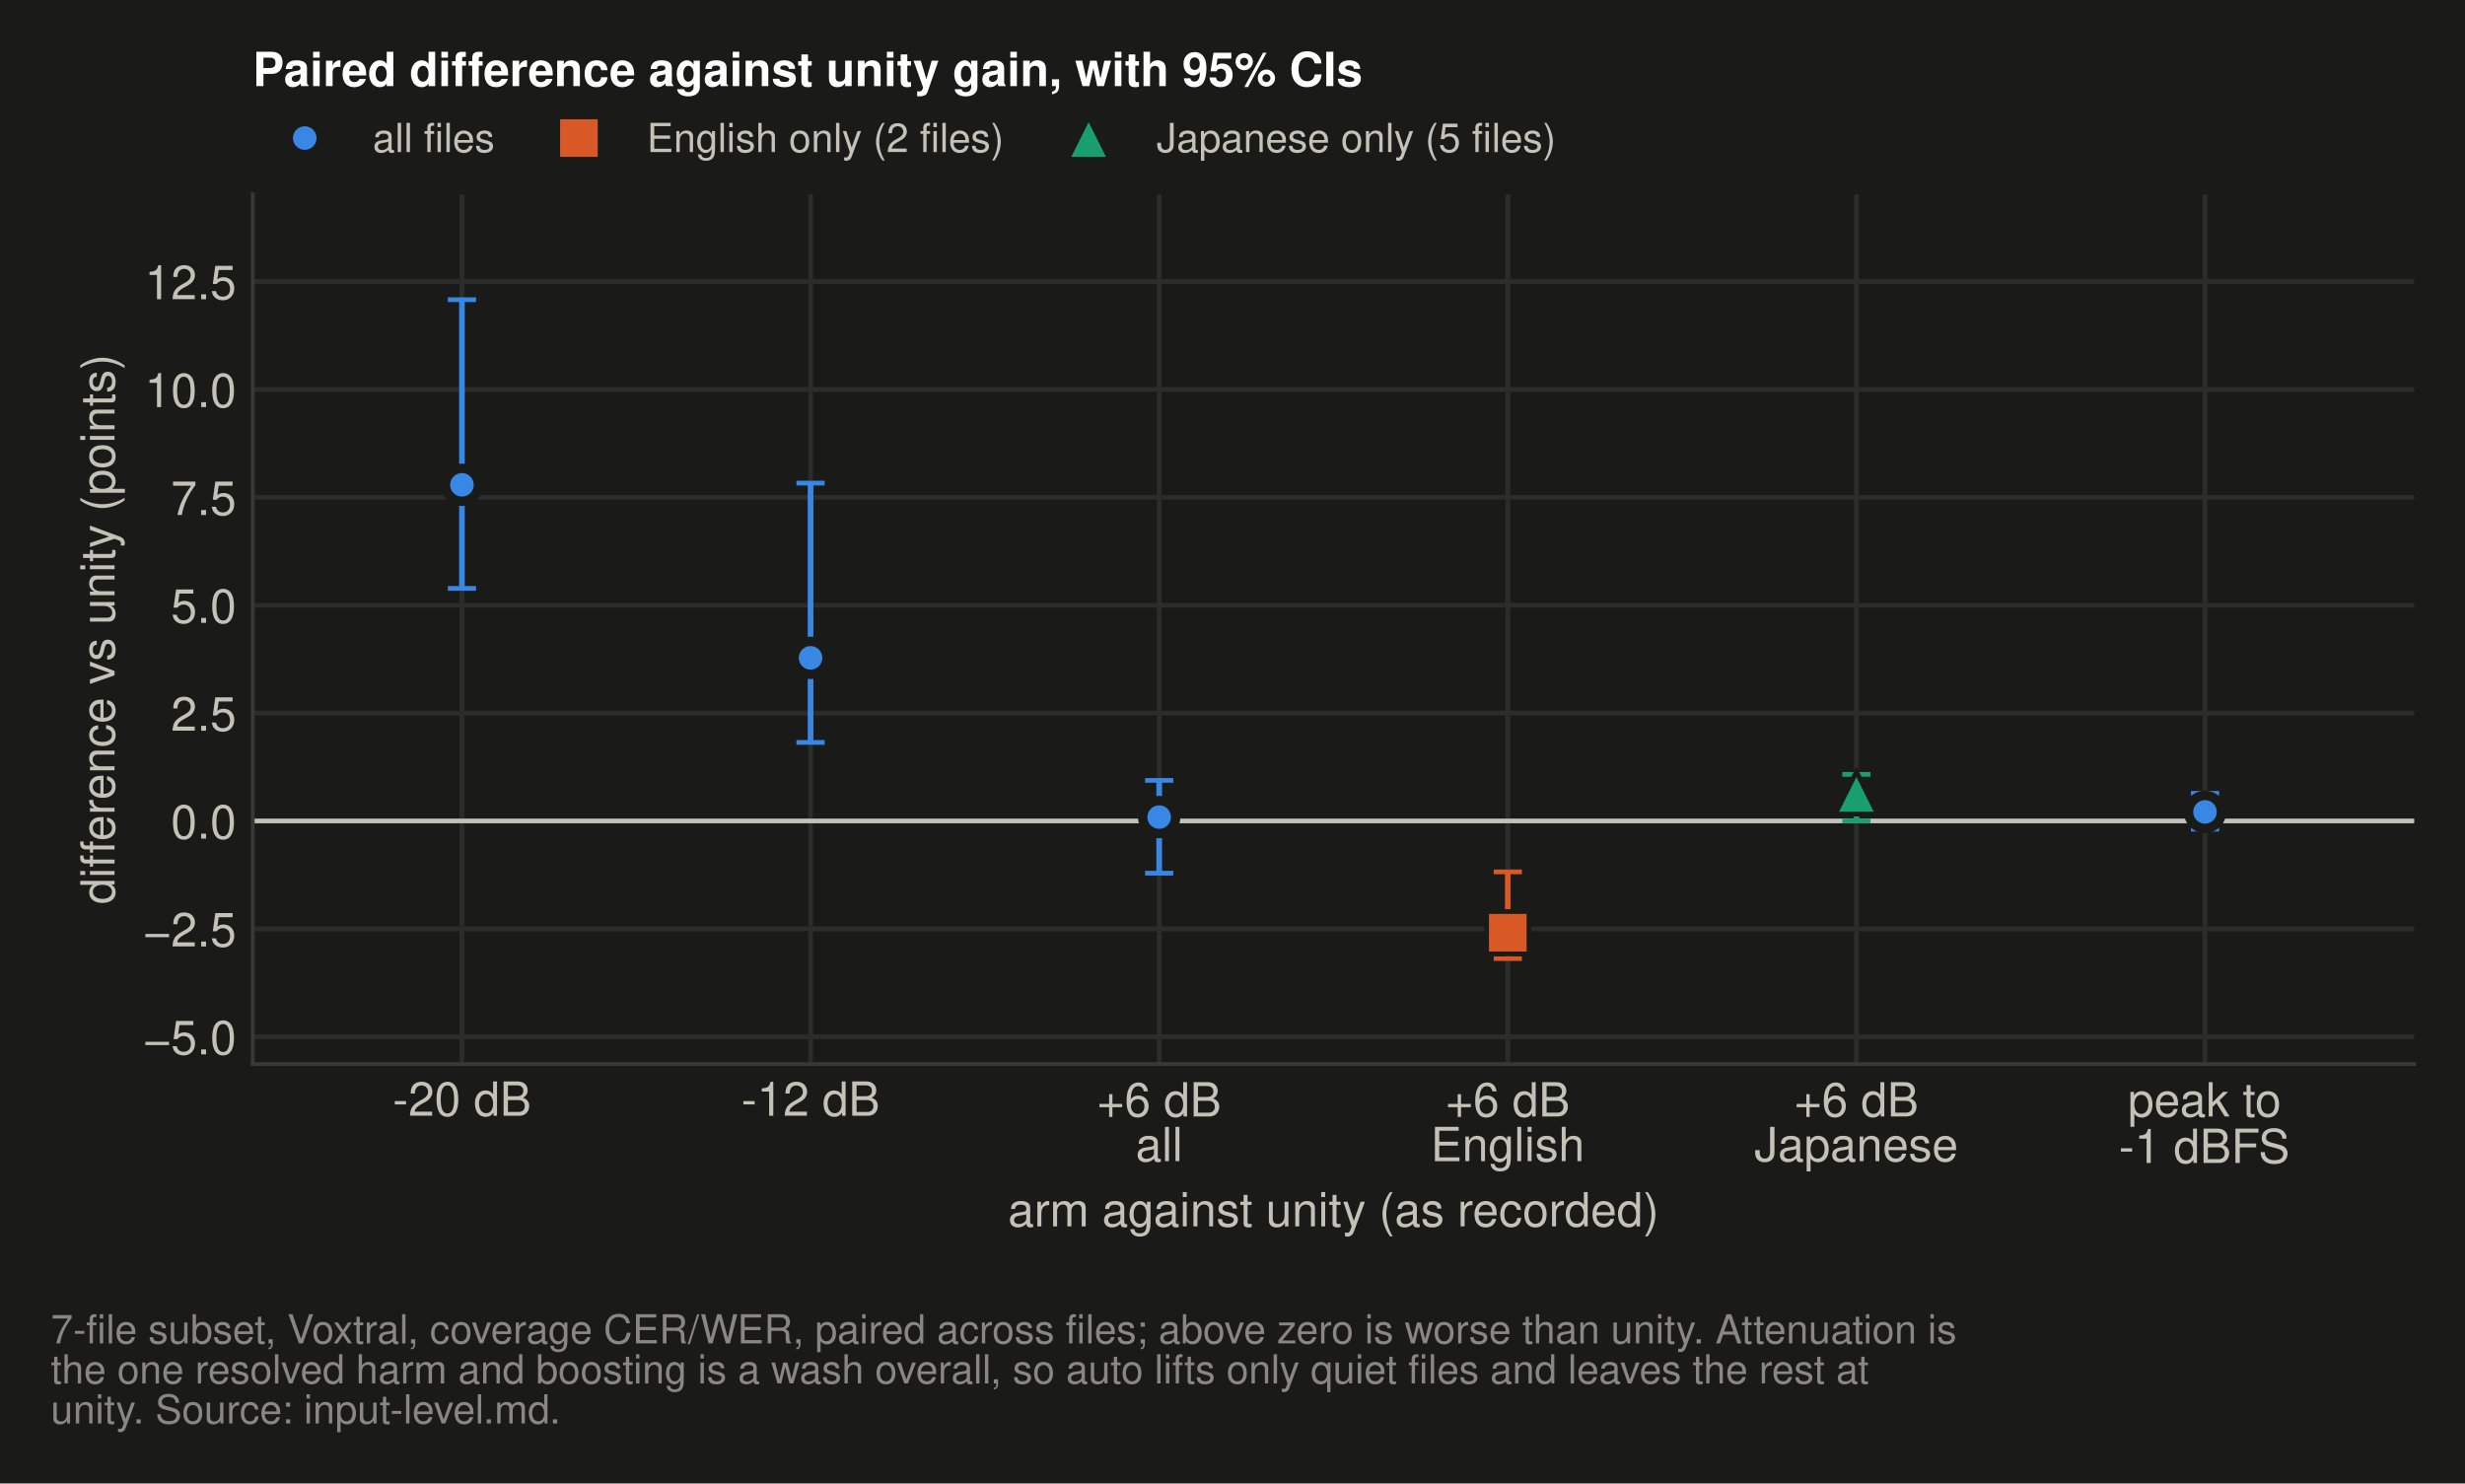
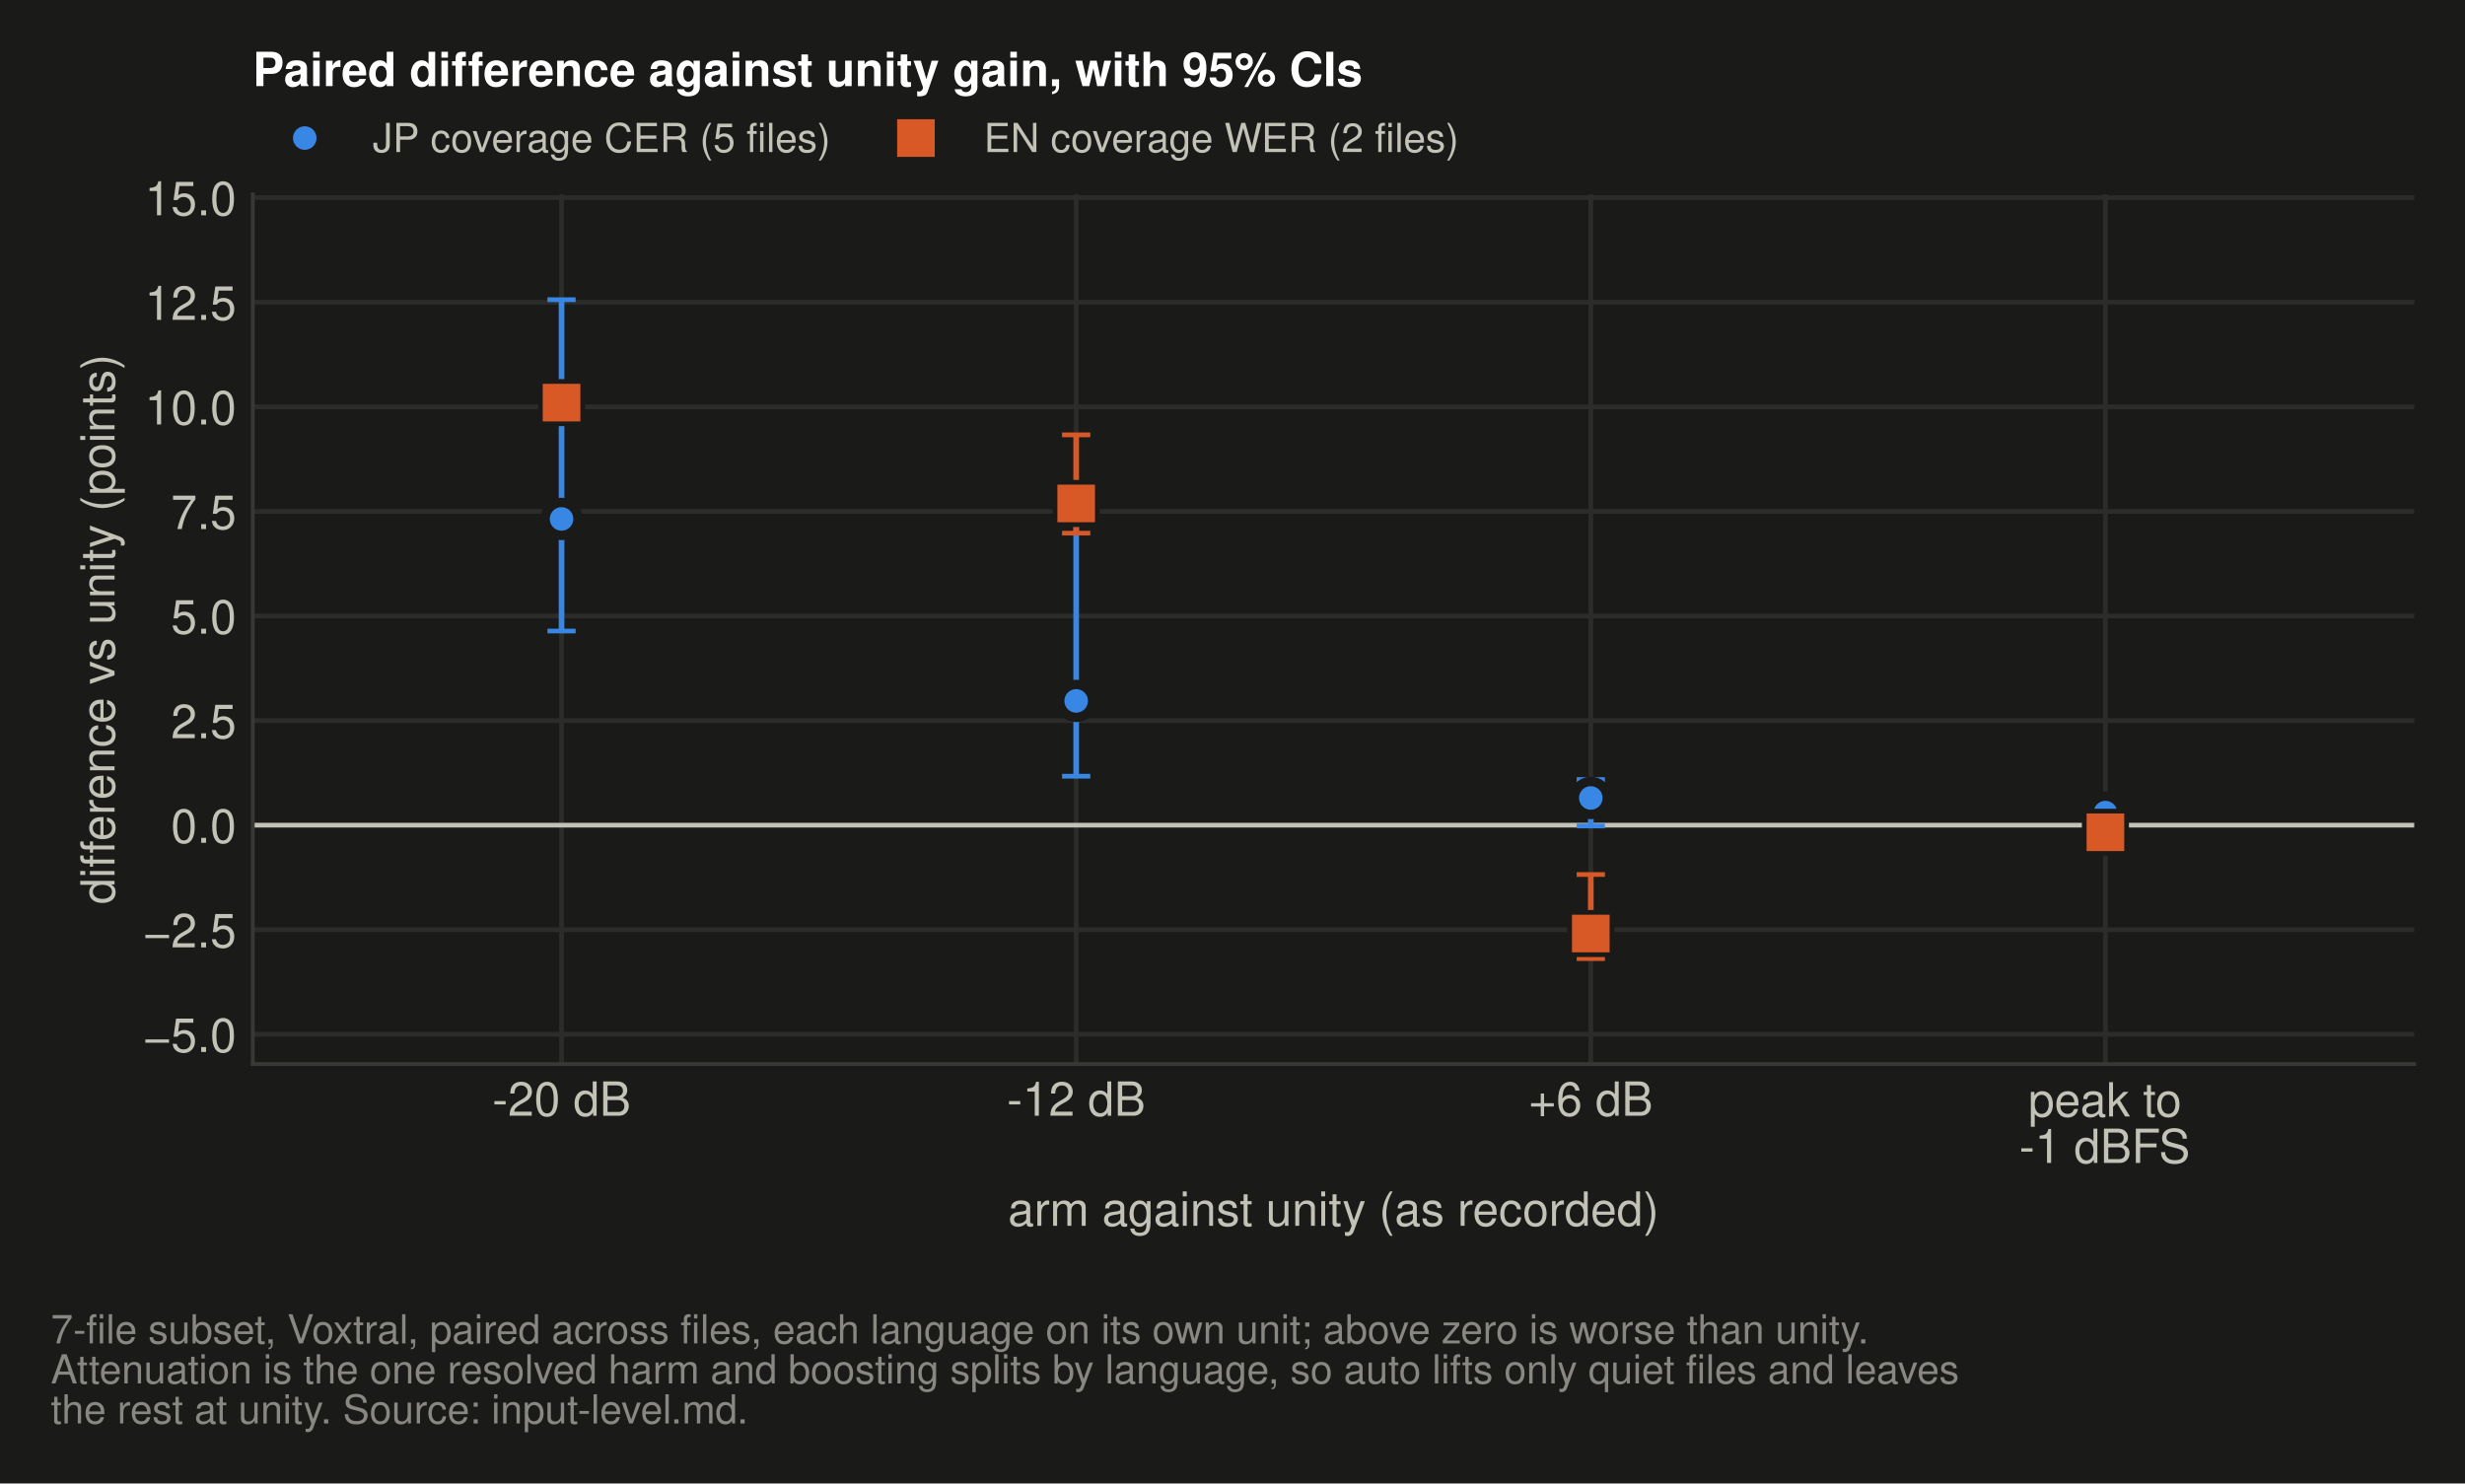
<svg xmlns="http://www.w3.org/2000/svg" xmlns:xlink="http://www.w3.org/1999/xlink" width="524.016pt" height="315.34pt" viewBox="0 0 524.016 315.34" version="1.1">
  <defs>
    <style type="text/css">*{stroke-linejoin: round; stroke-linecap: butt}</style>
  </defs>
  <g id="figure_1">
    <g id="patch_1">
      <path d="M 0 315.34  L 524.016 315.34  L 524.016 0  L 0 0  z " style="fill: #1a1a19" />
    </g>
    <g id="axes_1">
      <g id="patch_2">
        <path d="M 53.736 226.185  L 513.216 226.185  L 513.216 41.3  L 53.736 41.3  z " style="fill: #1a1a19" />
      </g>
      <g id="matplotlib.axis_1">
        <g id="xtick_1">
          <g id="line2d_1">
-             <path d="M 98.202 226.185  L 98.202 41.3  " clip-path="url(#p049ffee1a4)" style="fill: none; stroke: #2c2c2a; stroke-linecap: round" />
+             <path d="M 119.376 226.185  L 119.376 41.3  " clip-path="url(#p049ffee1a4)" style="fill: none; stroke: #2c2c2a; stroke-linecap: round" />
          </g>
          <g id="line2d_2" />
          <g id="text_1">
-             <text style="font-size: 10px; font-family: 'Helvetica', 'Arial', 'DejaVu Sans'; text-anchor: middle; fill: #c3c2b7" x="98.202" y="237.185" transform="rotate(-0 98.20181 237.1851)">-20 dB</text>
+             <text style="font-size: 10px; font-family: 'Helvetica', 'Arial', 'DejaVu Sans'; text-anchor: middle; fill: #c3c2b7" x="119.376" y="237.185" transform="rotate(-0 119.376 237.1851)">-20 dB</text>
          </g>
        </g>
        <g id="xtick_2">
          <g id="line2d_3">
-             <path d="M 172.311 226.185  L 172.311 41.3  " clip-path="url(#p049ffee1a4)" style="fill: none; stroke: #2c2c2a; stroke-linecap: round" />
+             <path d="M 228.776 226.185  L 228.776 41.3  " clip-path="url(#p049ffee1a4)" style="fill: none; stroke: #2c2c2a; stroke-linecap: round" />
          </g>
          <g id="line2d_4" />
          <g id="text_2">
-             <text style="font-size: 10px; font-family: 'Helvetica', 'Arial', 'DejaVu Sans'; text-anchor: middle; fill: #c3c2b7" x="172.311" y="237.185" transform="rotate(-0 172.3115 237.1851)">-12 dB</text>
+             <text style="font-size: 10px; font-family: 'Helvetica', 'Arial', 'DejaVu Sans'; text-anchor: middle; fill: #c3c2b7" x="228.776" y="237.185" transform="rotate(-0 228.776 237.1851)">-12 dB</text>
          </g>
        </g>
        <g id="xtick_3">
          <g id="line2d_5">
-             <path d="M 246.421 226.185  L 246.421 41.3  " clip-path="url(#p049ffee1a4)" style="fill: none; stroke: #2c2c2a; stroke-linecap: round" />
+             <path d="M 338.176 226.185  L 338.176 41.3  " clip-path="url(#p049ffee1a4)" style="fill: none; stroke: #2c2c2a; stroke-linecap: round" />
          </g>
          <g id="line2d_6" />
          <g id="text_3">
-             <text style="font-size: 10px; font-family: 'Helvetica', 'Arial', 'DejaVu Sans'; fill: #c3c2b7" transform="translate(233.2157 237.334)">+6 dB</text>
-             <text style="font-size: 10px; font-family: 'Helvetica', 'Arial', 'DejaVu Sans'; fill: #c3c2b7" transform="translate(241.4188 246.8311)">all</text>
+             <text style="font-size: 10px; font-family: 'Helvetica', 'Arial', 'DejaVu Sans'; text-anchor: middle; fill: #c3c2b7" x="338.176" y="237.185" transform="rotate(-0 338.176 237.1851)">+6 dB</text>
          </g>
        </g>
        <g id="xtick_4">
          <g id="line2d_7">
-             <path d="M 320.531 226.185  L 320.531 41.3  " clip-path="url(#p049ffee1a4)" style="fill: none; stroke: #2c2c2a; stroke-linecap: round" />
+             <path d="M 447.576 226.185  L 447.576 41.3  " clip-path="url(#p049ffee1a4)" style="fill: none; stroke: #2c2c2a; stroke-linecap: round" />
          </g>
          <g id="line2d_8" />
          <g id="text_4">
-             <text style="font-size: 10px; font-family: 'Helvetica', 'Arial', 'DejaVu Sans'; fill: #c3c2b7" transform="translate(307.3254 237.334)">+6 dB</text>
-             <text style="font-size: 10px; font-family: 'Helvetica', 'Arial', 'DejaVu Sans'; fill: #c3c2b7" transform="translate(304.1324 246.8311)">English</text>
-           </g>
-         </g>
-         <g id="xtick_5">
-           <g id="line2d_9">
-             <path d="M 394.641 226.185  L 394.641 41.3  " clip-path="url(#p049ffee1a4)" style="fill: none; stroke: #2c2c2a; stroke-linecap: round" />
-           </g>
-           <g id="line2d_10" />
-           <g id="text_5">
-             <text style="font-size: 10px; font-family: 'Helvetica', 'Arial', 'DejaVu Sans'; fill: #c3c2b7" transform="translate(381.435 237.334)">+6 dB</text>
-             <text style="font-size: 10px; font-family: 'Helvetica', 'Arial', 'DejaVu Sans'; fill: #c3c2b7" transform="translate(372.9577 246.8311)">Japanese</text>
-           </g>
-         </g>
-         <g id="xtick_6">
-           <g id="line2d_11">
-             <path d="M 468.75 226.185  L 468.75 41.3  " clip-path="url(#p049ffee1a4)" style="fill: none; stroke: #2c2c2a; stroke-linecap: round" />
-           </g>
-           <g id="line2d_12" />
-           <g id="text_6">
-             <text style="font-size: 10px; font-family: 'Helvetica', 'Arial', 'DejaVu Sans'; fill: #c3c2b7" transform="translate(452.3502 237.334)">peak to</text>
-             <text style="font-size: 10px; font-family: 'Helvetica', 'Arial', 'DejaVu Sans'; fill: #c3c2b7" transform="translate(450.4111 247.2162)">-1 dBFS</text>
-           </g>
-         </g>
-         <g id="text_7">
-           <text style="font-size: 10px; font-family: 'Helvetica', 'Arial', 'DejaVu Sans'; text-anchor: middle; fill: #c3c2b7" x="283.476" y="260.692" transform="rotate(-0 283.476 260.6925)">arm against unity (as recorded)</text>
+             <text style="font-size: 10px; font-family: 'Helvetica', 'Arial', 'DejaVu Sans'; fill: #c3c2b7" transform="translate(431.176 237.334)">peak to</text>
+             <text style="font-size: 10px; font-family: 'Helvetica', 'Arial', 'DejaVu Sans'; fill: #c3c2b7" transform="translate(429.2369 247.2162)">-1 dBFS</text>
+           </g>
+         </g>
+         <g id="text_5">
+           <text style="font-size: 10px; font-family: 'Helvetica', 'Arial', 'DejaVu Sans'; text-anchor: middle; fill: #c3c2b7" x="283.476" y="260.564" transform="rotate(-0 283.476 260.5644)">arm against unity (as recorded)</text>
        </g>
      </g>
      <g id="matplotlib.axis_2">
        <g id="ytick_1">
+           <g id="line2d_9">
+             <path d="M 53.736 219.871  L 513.216 219.871  " clip-path="url(#p049ffee1a4)" style="fill: none; stroke: #2c2c2a; stroke-linecap: round" />
+           </g>
+           <g id="line2d_10" />
+           <g id="text_6">
+             <text style="font-size: 10px; font-family: 'Helvetica', 'Arial', 'DejaVu Sans'; text-anchor: end; fill: #c3c2b7" x="50.236" y="223.621" transform="rotate(-0 50.236 223.6211)">−5.0</text>
+           </g>
+         </g>
+         <g id="ytick_2">
+           <g id="line2d_11">
+             <path d="M 53.736 197.639  L 513.216 197.639  " clip-path="url(#p049ffee1a4)" style="fill: none; stroke: #2c2c2a; stroke-linecap: round" />
+           </g>
+           <g id="line2d_12" />
+           <g id="text_7">
+             <text style="font-size: 10px; font-family: 'Helvetica', 'Arial', 'DejaVu Sans'; text-anchor: end; fill: #c3c2b7" x="50.236" y="201.389" transform="rotate(-0 50.236 201.3886)">−2.5</text>
+           </g>
+         </g>
+         <g id="ytick_3">
          <g id="line2d_13">
-             <path d="M 53.736 220.377  L 513.216 220.377  " clip-path="url(#p049ffee1a4)" style="fill: none; stroke: #2c2c2a; stroke-linecap: round" />
+             <path d="M 53.736 175.406  L 513.216 175.406  " clip-path="url(#p049ffee1a4)" style="fill: none; stroke: #2c2c2a; stroke-linecap: round" />
          </g>
          <g id="line2d_14" />
          <g id="text_8">
-             <text style="font-size: 10px; font-family: 'Helvetica', 'Arial', 'DejaVu Sans'; text-anchor: end; fill: #c3c2b7" x="50.236" y="224.127" transform="rotate(-0 50.236 224.127)">−5.0</text>
-           </g>
-         </g>
-         <g id="ytick_2">
+             <text style="font-size: 10px; font-family: 'Helvetica', 'Arial', 'DejaVu Sans'; text-anchor: end; fill: #c3c2b7" x="50.236" y="179.156" transform="rotate(-0 50.236 179.1562)">0.0</text>
+           </g>
+         </g>
+         <g id="ytick_4">
          <g id="line2d_15">
-             <path d="M 53.736 197.446  L 513.216 197.446  " clip-path="url(#p049ffee1a4)" style="fill: none; stroke: #2c2c2a; stroke-linecap: round" />
+             <path d="M 53.736 153.174  L 513.216 153.174  " clip-path="url(#p049ffee1a4)" style="fill: none; stroke: #2c2c2a; stroke-linecap: round" />
          </g>
          <g id="line2d_16" />
          <g id="text_9">
-             <text style="font-size: 10px; font-family: 'Helvetica', 'Arial', 'DejaVu Sans'; text-anchor: end; fill: #c3c2b7" x="50.236" y="201.196" transform="rotate(-0 50.236 201.1957)">−2.5</text>
-           </g>
-         </g>
-         <g id="ytick_3">
+             <text style="font-size: 10px; font-family: 'Helvetica', 'Arial', 'DejaVu Sans'; text-anchor: end; fill: #c3c2b7" x="50.236" y="156.924" transform="rotate(-0 50.236 156.9237)">2.5</text>
+           </g>
+         </g>
+         <g id="ytick_5">
          <g id="line2d_17">
-             <path d="M 53.736 174.514  L 513.216 174.514  " clip-path="url(#p049ffee1a4)" style="fill: none; stroke: #2c2c2a; stroke-linecap: round" />
+             <path d="M 53.736 130.941  L 513.216 130.941  " clip-path="url(#p049ffee1a4)" style="fill: none; stroke: #2c2c2a; stroke-linecap: round" />
          </g>
          <g id="line2d_18" />
          <g id="text_10">
-             <text style="font-size: 10px; font-family: 'Helvetica', 'Arial', 'DejaVu Sans'; text-anchor: end; fill: #c3c2b7" x="50.236" y="178.264" transform="rotate(-0 50.236 178.2644)">0.0</text>
-           </g>
-         </g>
-         <g id="ytick_4">
+             <text style="font-size: 10px; font-family: 'Helvetica', 'Arial', 'DejaVu Sans'; text-anchor: end; fill: #c3c2b7" x="50.236" y="134.691" transform="rotate(-0 50.236 134.6912)">5.0</text>
+           </g>
+         </g>
+         <g id="ytick_6">
          <g id="line2d_19">
-             <path d="M 53.736 151.583  L 513.216 151.583  " clip-path="url(#p049ffee1a4)" style="fill: none; stroke: #2c2c2a; stroke-linecap: round" />
+             <path d="M 53.736 108.709  L 513.216 108.709  " clip-path="url(#p049ffee1a4)" style="fill: none; stroke: #2c2c2a; stroke-linecap: round" />
          </g>
          <g id="line2d_20" />
          <g id="text_11">
-             <text style="font-size: 10px; font-family: 'Helvetica', 'Arial', 'DejaVu Sans'; text-anchor: end; fill: #c3c2b7" x="50.236" y="155.333" transform="rotate(-0 50.236 155.3331)">2.5</text>
-           </g>
-         </g>
-         <g id="ytick_5">
+             <text style="font-size: 10px; font-family: 'Helvetica', 'Arial', 'DejaVu Sans'; text-anchor: end; fill: #c3c2b7" x="50.236" y="112.459" transform="rotate(-0 50.236 112.4588)">7.5</text>
+           </g>
+         </g>
+         <g id="ytick_7">
          <g id="line2d_21">
-             <path d="M 53.736 128.652  L 513.216 128.652  " clip-path="url(#p049ffee1a4)" style="fill: none; stroke: #2c2c2a; stroke-linecap: round" />
+             <path d="M 53.736 86.476  L 513.216 86.476  " clip-path="url(#p049ffee1a4)" style="fill: none; stroke: #2c2c2a; stroke-linecap: round" />
          </g>
          <g id="line2d_22" />
          <g id="text_12">
-             <text style="font-size: 10px; font-family: 'Helvetica', 'Arial', 'DejaVu Sans'; text-anchor: end; fill: #c3c2b7" x="50.236" y="132.402" transform="rotate(-0 50.236 132.4018)">5.0</text>
-           </g>
-         </g>
-         <g id="ytick_6">
+             <text style="font-size: 10px; font-family: 'Helvetica', 'Arial', 'DejaVu Sans'; text-anchor: end; fill: #c3c2b7" x="50.236" y="90.226" transform="rotate(-0 50.236 90.22634)">10.0</text>
+           </g>
+         </g>
+         <g id="ytick_8">
          <g id="line2d_23">
-             <path d="M 53.736 105.72  L 513.216 105.72  " clip-path="url(#p049ffee1a4)" style="fill: none; stroke: #2c2c2a; stroke-linecap: round" />
+             <path d="M 53.736 64.244  L 513.216 64.244  " clip-path="url(#p049ffee1a4)" style="fill: none; stroke: #2c2c2a; stroke-linecap: round" />
          </g>
          <g id="line2d_24" />
          <g id="text_13">
-             <text style="font-size: 10px; font-family: 'Helvetica', 'Arial', 'DejaVu Sans'; text-anchor: end; fill: #c3c2b7" x="50.236" y="109.47" transform="rotate(-0 50.236 109.4705)">7.5</text>
-           </g>
-         </g>
-         <g id="ytick_7">
+             <text style="font-size: 10px; font-family: 'Helvetica', 'Arial', 'DejaVu Sans'; text-anchor: end; fill: #c3c2b7" x="50.236" y="67.994" transform="rotate(-0 50.236 67.99389)">12.5</text>
+           </g>
+         </g>
+         <g id="ytick_9">
          <g id="line2d_25">
-             <path d="M 53.736 82.789  L 513.216 82.789  " clip-path="url(#p049ffee1a4)" style="fill: none; stroke: #2c2c2a; stroke-linecap: round" />
+             <path d="M 53.736 42.011  L 513.216 42.011  " clip-path="url(#p049ffee1a4)" style="fill: none; stroke: #2c2c2a; stroke-linecap: round" />
          </g>
          <g id="line2d_26" />
          <g id="text_14">
-             <text style="font-size: 10px; font-family: 'Helvetica', 'Arial', 'DejaVu Sans'; text-anchor: end; fill: #c3c2b7" x="50.236" y="86.539" transform="rotate(-0 50.236 86.53916)">10.0</text>
-           </g>
-         </g>
-         <g id="ytick_8">
-           <g id="line2d_27">
-             <path d="M 53.736 59.858  L 513.216 59.858  " clip-path="url(#p049ffee1a4)" style="fill: none; stroke: #2c2c2a; stroke-linecap: round" />
-           </g>
-           <g id="line2d_28" />
-           <g id="text_15">
-             <text style="font-size: 10px; font-family: 'Helvetica', 'Arial', 'DejaVu Sans'; text-anchor: end; fill: #c3c2b7" x="50.236" y="63.608" transform="rotate(-0 50.236 63.60785)">12.5</text>
-           </g>
-         </g>
-         <g id="text_16">
+             <text style="font-size: 10px; font-family: 'Helvetica', 'Arial', 'DejaVu Sans'; text-anchor: end; fill: #c3c2b7" x="50.236" y="45.761" transform="rotate(-0 50.236 45.76144)">15.0</text>
+           </g>
+         </g>
+         <g id="text_15">
          <text style="font-size: 10px; font-family: 'Helvetica', 'Arial', 'DejaVu Sans'; text-anchor: middle; fill: #c3c2b7" x="24.352" y="133.743" transform="rotate(-90 24.35162 133.7425)">difference vs unity (points)</text>
        </g>
      </g>
+       <g id="line2d_27">
+         <path d="M 53.736 175.406  L 513.216 175.406  " clip-path="url(#p049ffee1a4)" style="fill: none; stroke: #c3c2b7; stroke-linecap: round" />
+       </g>
+       <g id="LineCollection_1">
+         <path d="M 119.376 134.143  L 119.376 63.71  " clip-path="url(#p049ffee1a4)" style="fill: none; stroke: #3987e5; stroke-width: 1.2" />
+         <path d="M 228.776 165.001  L 228.776 106.841  " clip-path="url(#p049ffee1a4)" style="fill: none; stroke: #3987e5; stroke-width: 1.2" />
+         <path d="M 338.176 175.584  L 338.176 165.713  " clip-path="url(#p049ffee1a4)" style="fill: none; stroke: #3987e5; stroke-width: 1.2" />
+       </g>
+       <g id="line2d_28">
+         <defs>
+           <path id="ma3156ba2cf" d="M 3 0  L -3 -0  " style="stroke: #3987e5" />
+         </defs>
+         <g clip-path="url(#p049ffee1a4)">
+           <use xlink:href="#ma3156ba2cf" x="119.376" y="134.143" style="fill: #1f77b4; stroke: #3987e5" />
+           <use xlink:href="#ma3156ba2cf" x="228.776" y="165.001" style="fill: #1f77b4; stroke: #3987e5" />
+           <use xlink:href="#ma3156ba2cf" x="338.176" y="175.584" style="fill: #1f77b4; stroke: #3987e5" />
+         </g>
+       </g>
      <g id="line2d_29">
-         <path d="M 53.736 174.514  L 513.216 174.514  " clip-path="url(#p049ffee1a4)" style="fill: none; stroke: #c3c2b7; stroke-linecap: round" />
-       </g>
-       <g id="LineCollection_1">
-         <path d="M 98.202 125.075  L 98.202 63.71  " clip-path="url(#p049ffee1a4)" style="fill: none; stroke: #3987e5; stroke-width: 1.2" />
-         <path d="M 172.311 157.82  L 172.311 102.694  " clip-path="url(#p049ffee1a4)" style="fill: none; stroke: #3987e5; stroke-width: 1.2" />
-         <path d="M 246.421 185.613  L 246.421 165.892  " clip-path="url(#p049ffee1a4)" style="fill: none; stroke: #3987e5; stroke-width: 1.2" />
-         <path d="M 468.75 176.257  L 468.75 168.644  " clip-path="url(#p049ffee1a4)" style="fill: none; stroke: #3987e5; stroke-width: 1.2" />
+         <g clip-path="url(#p049ffee1a4)">
+           <use xlink:href="#ma3156ba2cf" x="119.376" y="63.71" style="fill: #1f77b4; stroke: #3987e5" />
+           <use xlink:href="#ma3156ba2cf" x="228.776" y="106.841" style="fill: #1f77b4; stroke: #3987e5" />
+           <use xlink:href="#ma3156ba2cf" x="338.176" y="165.713" style="fill: #1f77b4; stroke: #3987e5" />
+         </g>
+       </g>
+       <g id="LineCollection_2">
+         <path d="M 119.376 85.587  L 119.376 85.409  " clip-path="url(#p049ffee1a4)" style="fill: none; stroke: #d95926; stroke-width: 1.2" />
+         <path d="M 228.776 113.333  L 228.776 92.435  " clip-path="url(#p049ffee1a4)" style="fill: none; stroke: #d95926; stroke-width: 1.2" />
+         <path d="M 338.176 203.775  L 338.176 185.9  " clip-path="url(#p049ffee1a4)" style="fill: none; stroke: #d95926; stroke-width: 1.2" />
      </g>
      <g id="line2d_30">
        <defs>
-           <path id="ma3156ba2cf" d="M 3 0  L -3 -0  " style="stroke: #3987e5" />
-         </defs>
-         <g clip-path="url(#p049ffee1a4)">
-           <use xlink:href="#ma3156ba2cf" x="98.202" y="125.075" style="fill: #1f77b4; stroke: #3987e5" />
-           <use xlink:href="#ma3156ba2cf" x="172.311" y="157.82" style="fill: #1f77b4; stroke: #3987e5" />
-           <use xlink:href="#ma3156ba2cf" x="246.421" y="185.613" style="fill: #1f77b4; stroke: #3987e5" />
-           <use xlink:href="#ma3156ba2cf" x="468.75" y="176.257" style="fill: #1f77b4; stroke: #3987e5" />
+           <path id="m15b99c2aa6" d="M 3 0  L -3 -0  " style="stroke: #d95926" />
+         </defs>
+         <g clip-path="url(#p049ffee1a4)">
+           <use xlink:href="#m15b99c2aa6" x="119.376" y="85.587" style="fill: #1f77b4; stroke: #d95926" />
+           <use xlink:href="#m15b99c2aa6" x="228.776" y="113.333" style="fill: #1f77b4; stroke: #d95926" />
+           <use xlink:href="#m15b99c2aa6" x="338.176" y="203.775" style="fill: #1f77b4; stroke: #d95926" />
        </g>
      </g>
      <g id="line2d_31">
        <g clip-path="url(#p049ffee1a4)">
-           <use xlink:href="#ma3156ba2cf" x="98.202" y="63.71" style="fill: #1f77b4; stroke: #3987e5" />
-           <use xlink:href="#ma3156ba2cf" x="172.311" y="102.694" style="fill: #1f77b4; stroke: #3987e5" />
-           <use xlink:href="#ma3156ba2cf" x="246.421" y="165.892" style="fill: #1f77b4; stroke: #3987e5" />
-           <use xlink:href="#ma3156ba2cf" x="468.75" y="168.644" style="fill: #1f77b4; stroke: #3987e5" />
-         </g>
-       </g>
-       <g id="LineCollection_2">
-         <path d="M 320.531 203.775  L 320.531 185.338  " clip-path="url(#p049ffee1a4)" style="fill: none; stroke: #d95926; stroke-width: 1.2" />
-       </g>
-       <g id="line2d_32">
-         <defs>
-           <path id="m15b99c2aa6" d="M 3 0  L -3 -0  " style="stroke: #d95926" />
-         </defs>
-         <g clip-path="url(#p049ffee1a4)">
-           <use xlink:href="#m15b99c2aa6" x="320.531" y="203.775" style="fill: #1f77b4; stroke: #d95926" />
-         </g>
-       </g>
-       <g id="line2d_33">
-         <g clip-path="url(#p049ffee1a4)">
-           <use xlink:href="#m15b99c2aa6" x="320.531" y="185.338" style="fill: #1f77b4; stroke: #d95926" />
-         </g>
-       </g>
-       <g id="LineCollection_3">
-         <path d="M 394.641 174.514  L 394.641 164.608  " clip-path="url(#p049ffee1a4)" style="fill: none; stroke: #199e70; stroke-width: 1.2" />
-       </g>
-       <g id="line2d_34">
-         <defs>
-           <path id="m2e1cc6d336" d="M 3 0  L -3 -0  " style="stroke: #199e70" />
-         </defs>
-         <g clip-path="url(#p049ffee1a4)">
-           <use xlink:href="#m2e1cc6d336" x="394.641" y="174.514" style="fill: #1f77b4; stroke: #199e70" />
-         </g>
-       </g>
-       <g id="line2d_35">
-         <g clip-path="url(#p049ffee1a4)">
-           <use xlink:href="#m2e1cc6d336" x="394.641" y="164.608" style="fill: #1f77b4; stroke: #199e70" />
+           <use xlink:href="#m15b99c2aa6" x="119.376" y="85.409" style="fill: #1f77b4; stroke: #d95926" />
+           <use xlink:href="#m15b99c2aa6" x="228.776" y="92.435" style="fill: #1f77b4; stroke: #d95926" />
+           <use xlink:href="#m15b99c2aa6" x="338.176" y="185.9" style="fill: #1f77b4; stroke: #d95926" />
        </g>
      </g>
      <g id="patch_3">
        <path d="M 53.736 226.185  L 53.736 41.3  " style="fill: none; stroke: #383835; stroke-width: 0.8; stroke-linejoin: miter; stroke-linecap: square" />
      </g>
      <g id="patch_4">
        <path d="M 53.736 226.185  L 513.216 226.185  " style="fill: none; stroke: #383835; stroke-width: 0.8; stroke-linejoin: miter; stroke-linecap: square" />
      </g>
-       <g id="line2d_36">
+       <g id="line2d_32">
        <defs>
          <path id="m3d7b4c0e3e" d="M 0 3.5  C 0.928 3.5 1.819 3.131 2.475 2.475  C 3.131 1.819 3.5 0.928 3.5 0  C 3.5 -0.928 3.131 -1.819 2.475 -2.475  C 1.819 -3.131 0.928 -3.5 0 -3.5  C -0.928 -3.5 -1.819 -3.131 -2.475 -2.475  C -3.131 -1.819 -3.5 -0.928 -3.5 0  C -3.5 0.928 -3.131 1.819 -2.475 2.475  C -1.819 3.131 -0.928 3.5 0 3.5  z " style="stroke: #1a1a19; stroke-width: 2" />
        </defs>
        <g clip-path="url(#p049ffee1a4)">
-           <use xlink:href="#m3d7b4c0e3e" x="98.202" y="103.06" style="fill: #3987e5; stroke: #1a1a19; stroke-width: 2" />
-           <use xlink:href="#m3d7b4c0e3e" x="172.311" y="139.842" style="fill: #3987e5; stroke: #1a1a19; stroke-width: 2" />
-           <use xlink:href="#m3d7b4c0e3e" x="246.421" y="173.689" style="fill: #3987e5; stroke: #1a1a19; stroke-width: 2" />
-           <use xlink:href="#m3d7b4c0e3e" x="468.75" y="172.588" style="fill: #3987e5; stroke: #1a1a19; stroke-width: 2" />
-         </g>
-       </g>
-       <g id="line2d_37">
+           <use xlink:href="#m3d7b4c0e3e" x="119.376" y="110.31" style="fill: #3987e5; stroke: #1a1a19; stroke-width: 2" />
+           <use xlink:href="#m3d7b4c0e3e" x="228.776" y="148.994" style="fill: #3987e5; stroke: #1a1a19; stroke-width: 2" />
+           <use xlink:href="#m3d7b4c0e3e" x="338.176" y="169.626" style="fill: #3987e5; stroke: #1a1a19; stroke-width: 2" />
+           <use xlink:href="#m3d7b4c0e3e" x="447.576" y="172.738" style="fill: #3987e5; stroke: #1a1a19; stroke-width: 2" />
+         </g>
+       </g>
+       <g id="line2d_33">
        <defs>
          <path id="m81e0faa51b" d="M -4.5 4.5  L 4.5 4.5  L 4.5 -4.5  L -4.5 -4.5  z " style="stroke: #1a1a19; stroke-linejoin: miter" />
        </defs>
        <g clip-path="url(#p049ffee1a4)">
-           <use xlink:href="#m81e0faa51b" x="320.531" y="198.271" style="fill: #d95926; stroke: #1a1a19; stroke-linejoin: miter" />
-         </g>
-       </g>
-       <g id="line2d_38">
-         <defs>
-           <path id="m14c831bd54" d="M 0 -4.5  L -4.5 4.5  L 4.5 4.5  z " style="stroke: #1a1a19; stroke-linejoin: miter" />
-         </defs>
-         <g clip-path="url(#p049ffee1a4)">
-           <use xlink:href="#m14c831bd54" x="394.641" y="168.552" style="fill: #199e70; stroke: #1a1a19; stroke-linejoin: miter" />
-         </g>
-       </g>
-       <g id="text_17">
+           <use xlink:href="#m81e0faa51b" x="119.376" y="85.587" style="fill: #d95926; stroke: #1a1a19; stroke-linejoin: miter" />
+           <use xlink:href="#m81e0faa51b" x="228.776" y="107.019" style="fill: #d95926; stroke: #1a1a19; stroke-linejoin: miter" />
+           <use xlink:href="#m81e0faa51b" x="338.176" y="198.439" style="fill: #d95926; stroke: #1a1a19; stroke-linejoin: miter" />
+           <use xlink:href="#m81e0faa51b" x="447.576" y="176.918" style="fill: #d95926; stroke: #1a1a19; stroke-linejoin: miter" />
+         </g>
+       </g>
+       <g id="text_16">
        <text style="font-weight: 700; font-size: 10px; font-family: 'Helvetica', 'Arial', 'DejaVu Sans'; text-anchor: start; fill: #ffffff" x="53.736" y="18.3" transform="rotate(-0 53.736 18.3)">Paired difference against unity gain, with 95% CIs</text>
      </g>
      <g id="legend_1">
-         <g id="line2d_39">
+         <g id="line2d_34">
          <g>
            <use xlink:href="#m3d7b4c0e3e" x="64.786" y="29.347" style="fill: #3987e5; stroke: #1a1a19; stroke-width: 2" />
          </g>
        </g>
+         <g id="text_17">
+           <text style="font-size: 8.5px; font-family: 'Helvetica', 'Arial', 'DejaVu Sans'; text-anchor: start; fill: #c3c2b7" x="79.236" y="32.322" transform="rotate(-0 79.236 32.32167)">JP coverage CER (5 files)</text>
+         </g>
+         <g id="line2d_35">
+           <g>
+             <use xlink:href="#m81e0faa51b" x="194.716" y="29.347" style="fill: #d95926; stroke: #1a1a19; stroke-linejoin: miter" />
+           </g>
+         </g>
        <g id="text_18">
-           <text style="font-size: 8.5px; font-family: 'Helvetica', 'Arial', 'DejaVu Sans'; text-anchor: start; fill: #c3c2b7" x="79.236" y="32.322" transform="rotate(-0 79.236 32.32167)">all files</text>
-         </g>
-         <g id="line2d_40">
-           <g>
-             <use xlink:href="#m81e0faa51b" x="123.067" y="29.347" style="fill: #d95926; stroke: #1a1a19; stroke-linejoin: miter" />
-           </g>
-         </g>
-         <g id="text_19">
-           <text style="font-size: 8.5px; font-family: 'Helvetica', 'Arial', 'DejaVu Sans'; text-anchor: start; fill: #c3c2b7" x="137.517" y="32.322" transform="rotate(-0 137.5168 32.32167)">English only (2 files)</text>
-         </g>
-         <g id="line2d_41">
-           <g>
-             <use xlink:href="#m14c831bd54" x="231.423" y="29.347" style="fill: #199e70; stroke: #1a1a19; stroke-linejoin: miter" />
-           </g>
-         </g>
-         <g id="text_20">
-           <text style="font-size: 8.5px; font-family: 'Helvetica', 'Arial', 'DejaVu Sans'; text-anchor: start; fill: #c3c2b7" x="245.873" y="32.322" transform="rotate(-0 245.8732 32.32167)">Japanese only (5 files)</text>
+           <text style="font-size: 8.5px; font-family: 'Helvetica', 'Arial', 'DejaVu Sans'; text-anchor: start; fill: #c3c2b7" x="209.166" y="32.322" transform="rotate(-0 209.1665 32.32167)">EN coverage WER (2 files)</text>
        </g>
      </g>
    </g>
-     <g id="text_21">
-       <text style="font-size: 8.5px; font-family: 'Helvetica', 'Arial', 'DejaVu Sans'; fill: #898781" transform="translate(10.8 285.5736)">7-file subset, Voxtral, coverage CER/WER, paired across files; above zero is worse than unity. Attenuation is</text>
-       <text style="font-size: 8.5px; font-family: 'Helvetica', 'Arial', 'DejaVu Sans'; fill: #898781" transform="translate(10.8 294.0824)">the one resolved harm and boosting is a wash overall, so auto lifts only quiet files and leaves the rest at</text>
-       <text style="font-size: 8.5px; font-family: 'Helvetica', 'Arial', 'DejaVu Sans'; fill: #898781" transform="translate(10.8 302.5912)">unity. Source: input-level.md.</text>
+     <g id="text_19">
+       <text style="font-size: 8.5px; font-family: 'Helvetica', 'Arial', 'DejaVu Sans'; fill: #898781" transform="translate(10.8 285.5736)">7-file subset, Voxtral, paired across files, each language on its own unit; above zero is worse than unity.</text>
+       <text style="font-size: 8.5px; font-family: 'Helvetica', 'Arial', 'DejaVu Sans'; fill: #898781" transform="translate(10.8 294.0824)">Attenuation is the one resolved harm and boosting splits by language, so auto lifts only quiet files and leaves</text>
+       <text style="font-size: 8.5px; font-family: 'Helvetica', 'Arial', 'DejaVu Sans'; fill: #898781" transform="translate(10.8 302.5912)">the rest at unity. Source: input-level.md.</text>
    </g>
  </g>
  <defs>
    <clipPath id="p049ffee1a4">
      <rect x="53.736" y="41.3" width="459.48" height="184.885" />
    </clipPath>
  </defs>
</svg>
